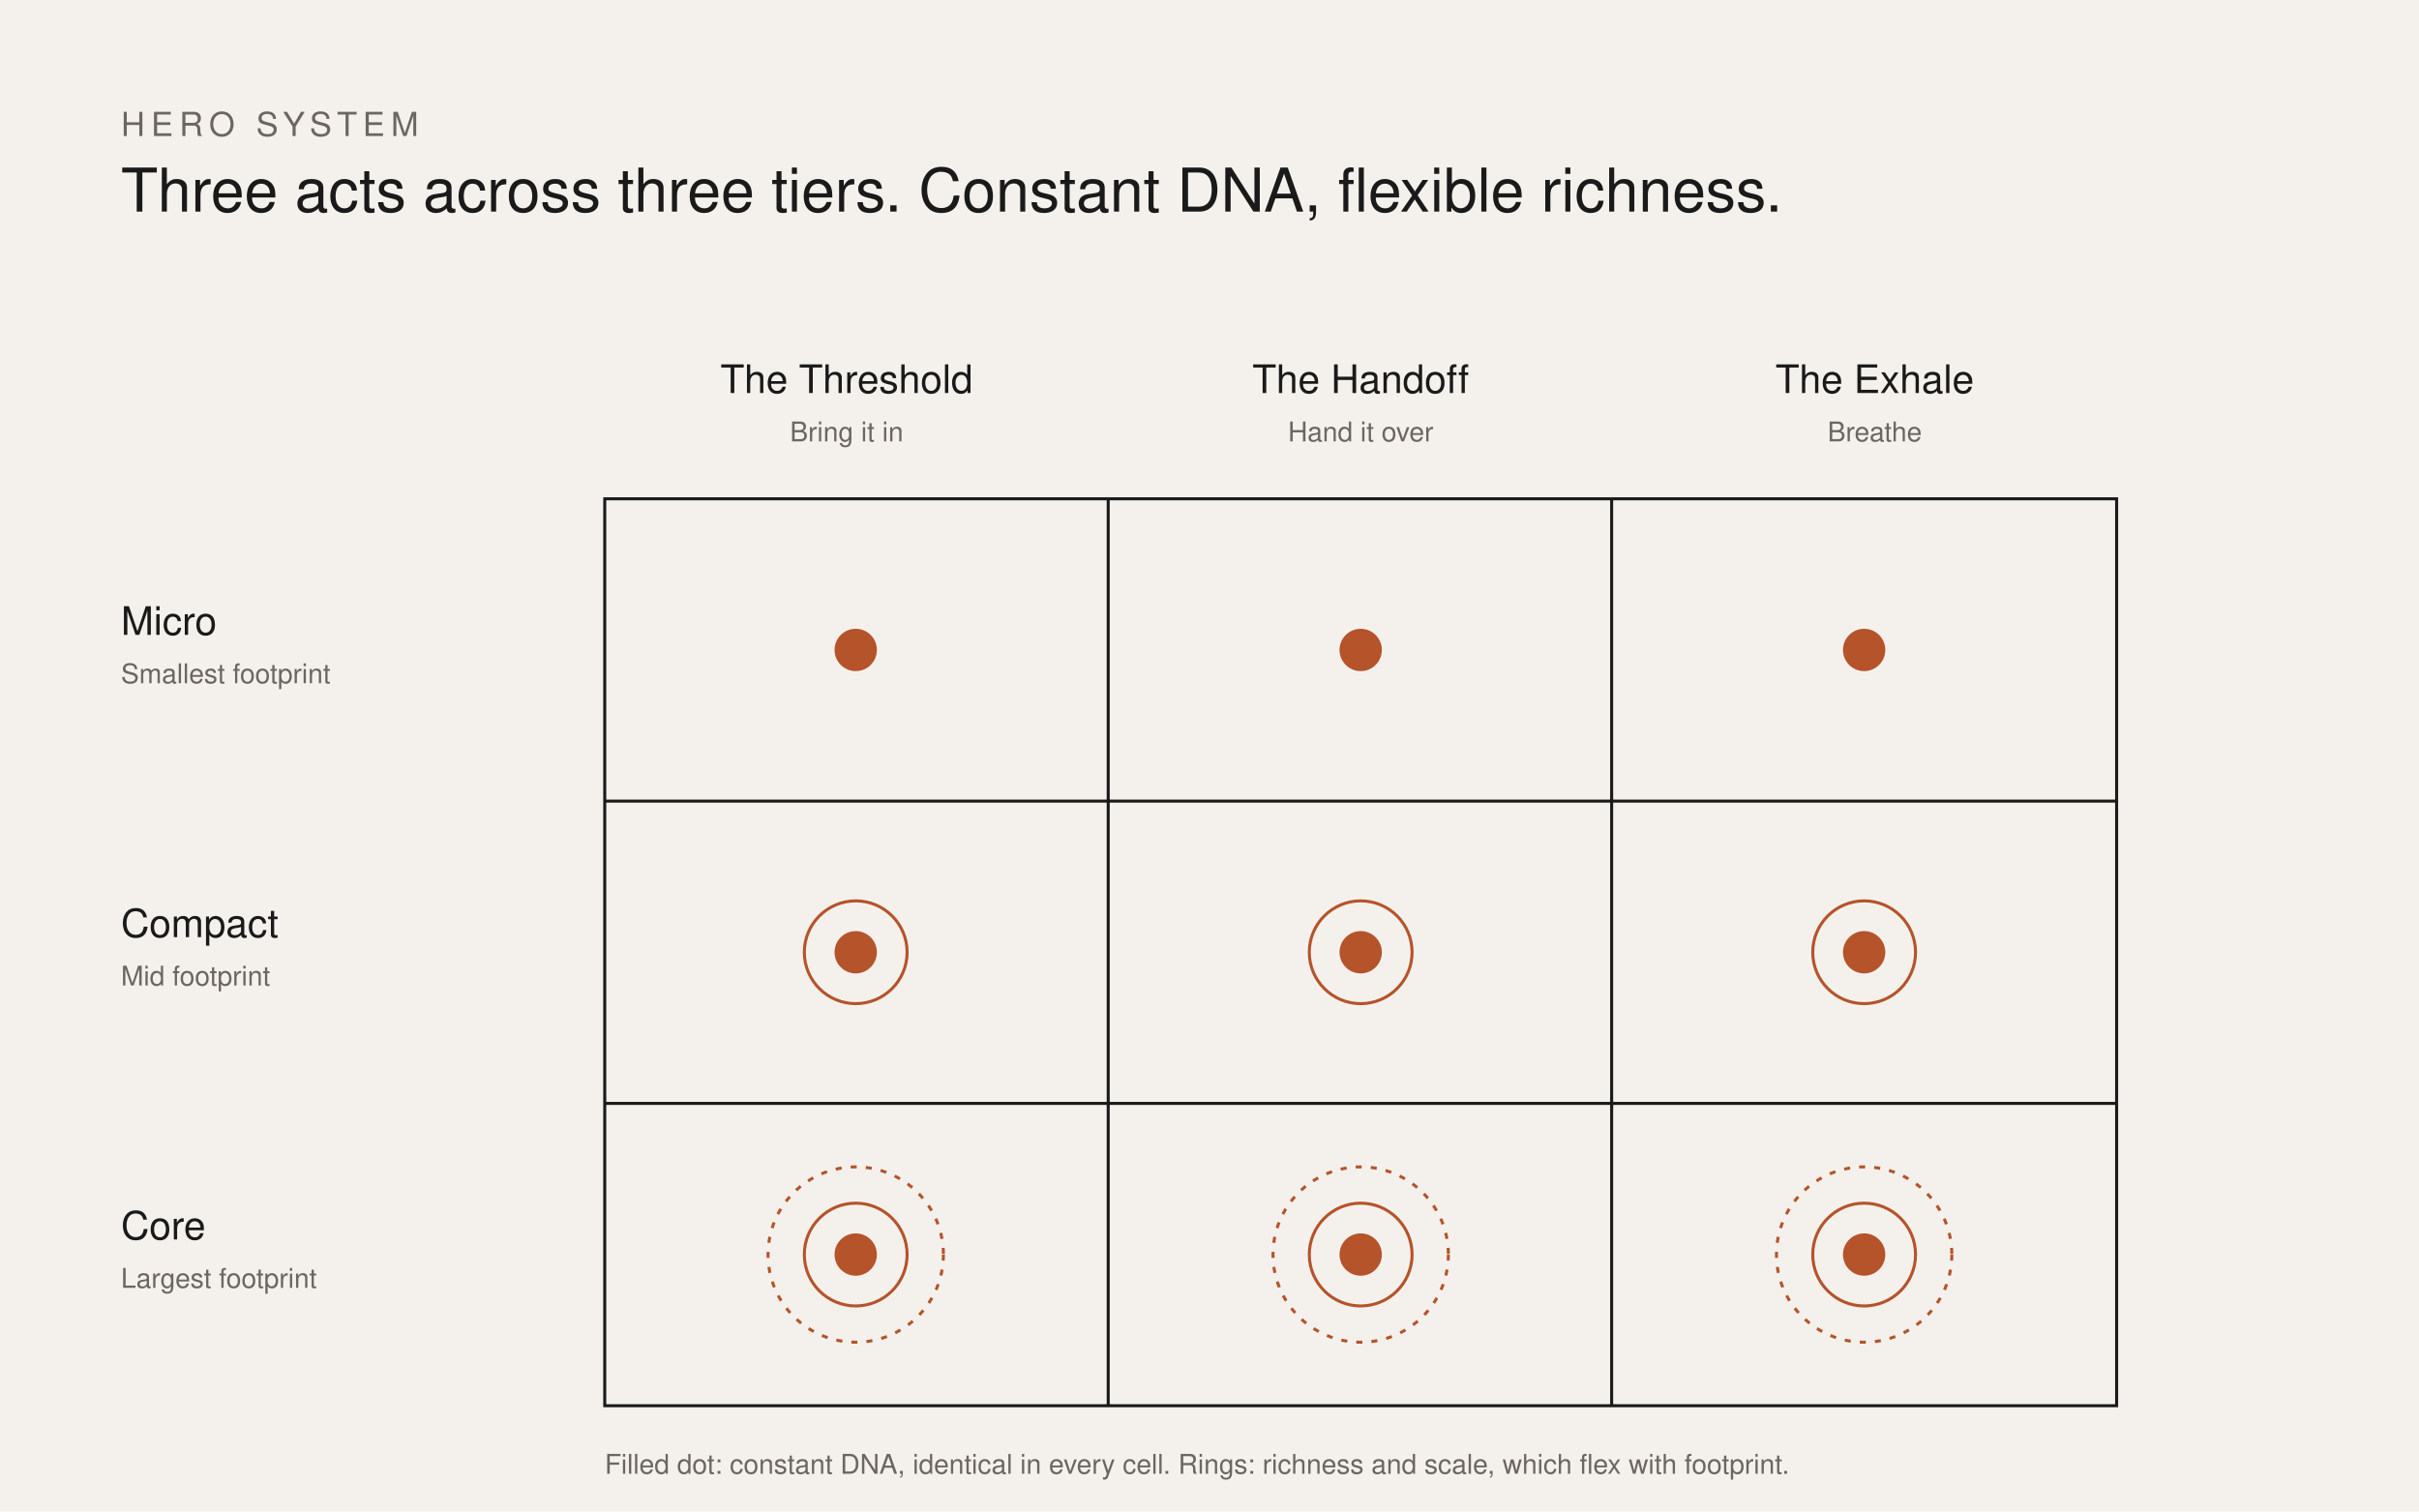
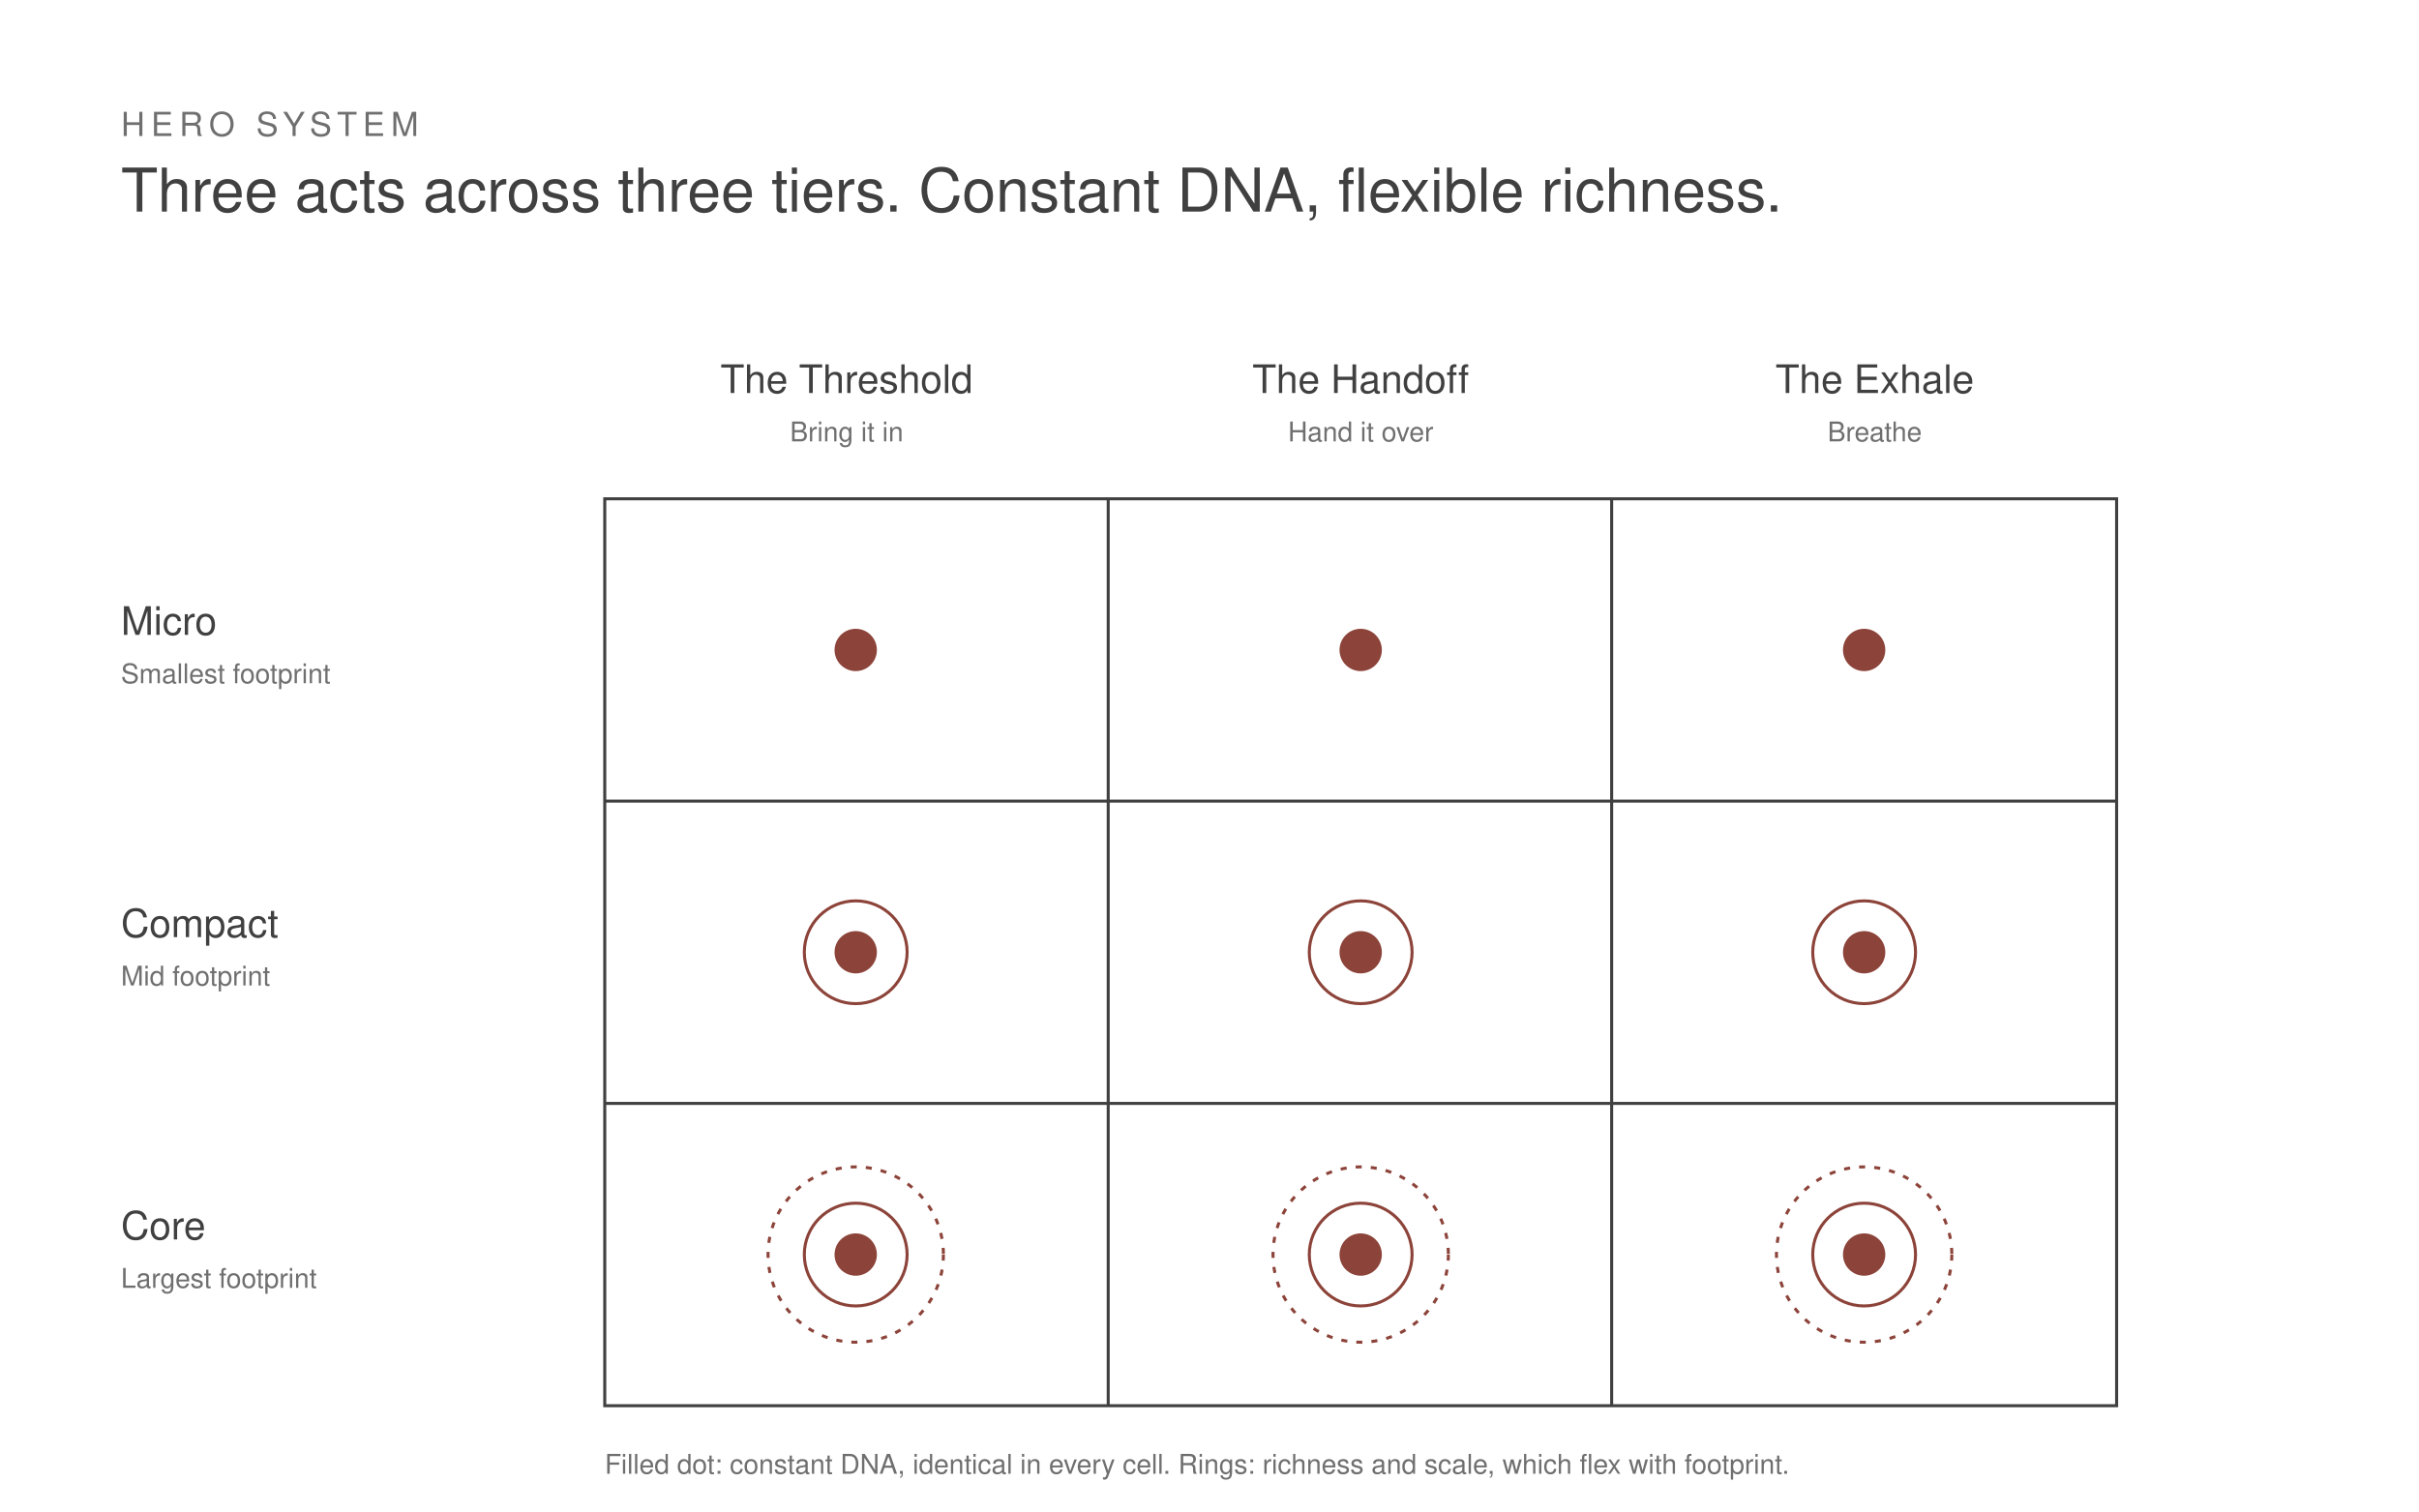
<svg xmlns="http://www.w3.org/2000/svg" viewBox="0 0 1600 1000" width="1600" height="1000" role="img" aria-labelledby="t">
-   <rect width="1600" height="1000" fill="#f4f1ec" />
-   <g font-family="Helvetica Neue, Helvetica, Arial, sans-serif" fill="#1a1a1a">
-     <text x="80" y="90" font-size="22" letter-spacing="4" fill="#6b6660">HERO SYSTEM</text>
+   <g font-family="Helvetica Neue, Helvetica, Arial, sans-serif" fill="#404040">
+     <text x="80" y="90" font-size="22" letter-spacing="4" fill="#6f6f6f">HERO SYSTEM</text>
    <text x="80" y="140" font-size="40">Three acts across three tiers. Constant DNA, flexible richness.</text>
    <g font-size="26" text-anchor="middle">
      <text x="560" y="260">The Threshold</text>
-       <text x="560" y="292" font-size="18" fill="#6b6660">Bring it in</text>
+       <text x="560" y="292" font-size="18" fill="#6f6f6f">Bring it in</text>
      <text x="900" y="260">The Handoff</text>
-       <text x="900" y="292" font-size="18" fill="#6b6660">Hand it over</text>
+       <text x="900" y="292" font-size="18" fill="#6f6f6f">Hand it over</text>
      <text x="1240" y="260">The Exhale</text>
-       <text x="1240" y="292" font-size="18" fill="#6b6660">Breathe</text>
+       <text x="1240" y="292" font-size="18" fill="#6f6f6f">Breathe</text>
    </g>
    <g font-size="26">
      <text x="80" y="420">Micro</text>
-       <text x="80" y="452" font-size="18" fill="#6b6660">Smallest footprint</text>
+       <text x="80" y="452" font-size="18" fill="#6f6f6f">Smallest footprint</text>
      <text x="80" y="620">Compact</text>
-       <text x="80" y="652" font-size="18" fill="#6b6660">Mid footprint</text>
+       <text x="80" y="652" font-size="18" fill="#6f6f6f">Mid footprint</text>
      <text x="80" y="820">Core</text>
-       <text x="80" y="852" font-size="18" fill="#6b6660">Largest footprint</text>
+       <text x="80" y="852" font-size="18" fill="#6f6f6f">Largest footprint</text>
    </g>
  </g>
-   <g stroke="#1a1a1a" stroke-width="2" fill="none">
+   <g stroke="#404040" stroke-width="2" fill="none">
    <rect x="400" y="330" width="1000" height="600" />
    <line x1="400" y1="530" x2="1400" y2="530" />
    <line x1="400" y1="730" x2="1400" y2="730" />
    <line x1="733" y1="330" x2="733" y2="930" />
    <line x1="1066" y1="330" x2="1066" y2="930" />
  </g>
-   <g fill="#b5532a">
+   <g fill="#8c4339">
    <circle cx="566" cy="430" r="14" />
    <circle cx="900" cy="430" r="14" />
    <circle cx="1233" cy="430" r="14" />
    <g>
      <circle cx="566" cy="630" r="14" />
-       <circle cx="566" cy="630" r="34" fill="none" stroke="#b5532a" stroke-width="2" />
+       <circle cx="566" cy="630" r="34" fill="none" stroke="#8c4339" stroke-width="2" />
    </g>
    <g>
      <circle cx="900" cy="630" r="14" />
-       <circle cx="900" cy="630" r="34" fill="none" stroke="#b5532a" stroke-width="2" />
+       <circle cx="900" cy="630" r="34" fill="none" stroke="#8c4339" stroke-width="2" />
    </g>
    <g>
      <circle cx="1233" cy="630" r="14" />
-       <circle cx="1233" cy="630" r="34" fill="none" stroke="#b5532a" stroke-width="2" />
+       <circle cx="1233" cy="630" r="34" fill="none" stroke="#8c4339" stroke-width="2" />
    </g>
    <g>
      <circle cx="566" cy="830" r="14" />
-       <circle cx="566" cy="830" r="34" fill="none" stroke="#b5532a" stroke-width="2" />
-       <circle cx="566" cy="830" r="58" fill="none" stroke="#b5532a" stroke-width="2" stroke-dasharray="4 6" />
+       <circle cx="566" cy="830" r="34" fill="none" stroke="#8c4339" stroke-width="2" />
+       <circle cx="566" cy="830" r="58" fill="none" stroke="#8c4339" stroke-width="2" stroke-dasharray="4 6" />
    </g>
    <g>
      <circle cx="900" cy="830" r="14" />
-       <circle cx="900" cy="830" r="34" fill="none" stroke="#b5532a" stroke-width="2" />
-       <circle cx="900" cy="830" r="58" fill="none" stroke="#b5532a" stroke-width="2" stroke-dasharray="4 6" />
+       <circle cx="900" cy="830" r="34" fill="none" stroke="#8c4339" stroke-width="2" />
+       <circle cx="900" cy="830" r="58" fill="none" stroke="#8c4339" stroke-width="2" stroke-dasharray="4 6" />
    </g>
    <g>
      <circle cx="1233" cy="830" r="14" />
-       <circle cx="1233" cy="830" r="34" fill="none" stroke="#b5532a" stroke-width="2" />
-       <circle cx="1233" cy="830" r="58" fill="none" stroke="#b5532a" stroke-width="2" stroke-dasharray="4 6" />
+       <circle cx="1233" cy="830" r="34" fill="none" stroke="#8c4339" stroke-width="2" />
+       <circle cx="1233" cy="830" r="58" fill="none" stroke="#8c4339" stroke-width="2" stroke-dasharray="4 6" />
    </g>
  </g>
-   <g font-family="Helvetica Neue, Helvetica, Arial, sans-serif" font-size="18" fill="#6b6660">
+   <g font-family="Helvetica Neue, Helvetica, Arial, sans-serif" font-size="18" fill="#6f6f6f">
    <text x="400" y="975">Filled dot: constant DNA, identical in every cell. Rings: richness and scale, which flex with footprint.</text>
  </g>
</svg>
